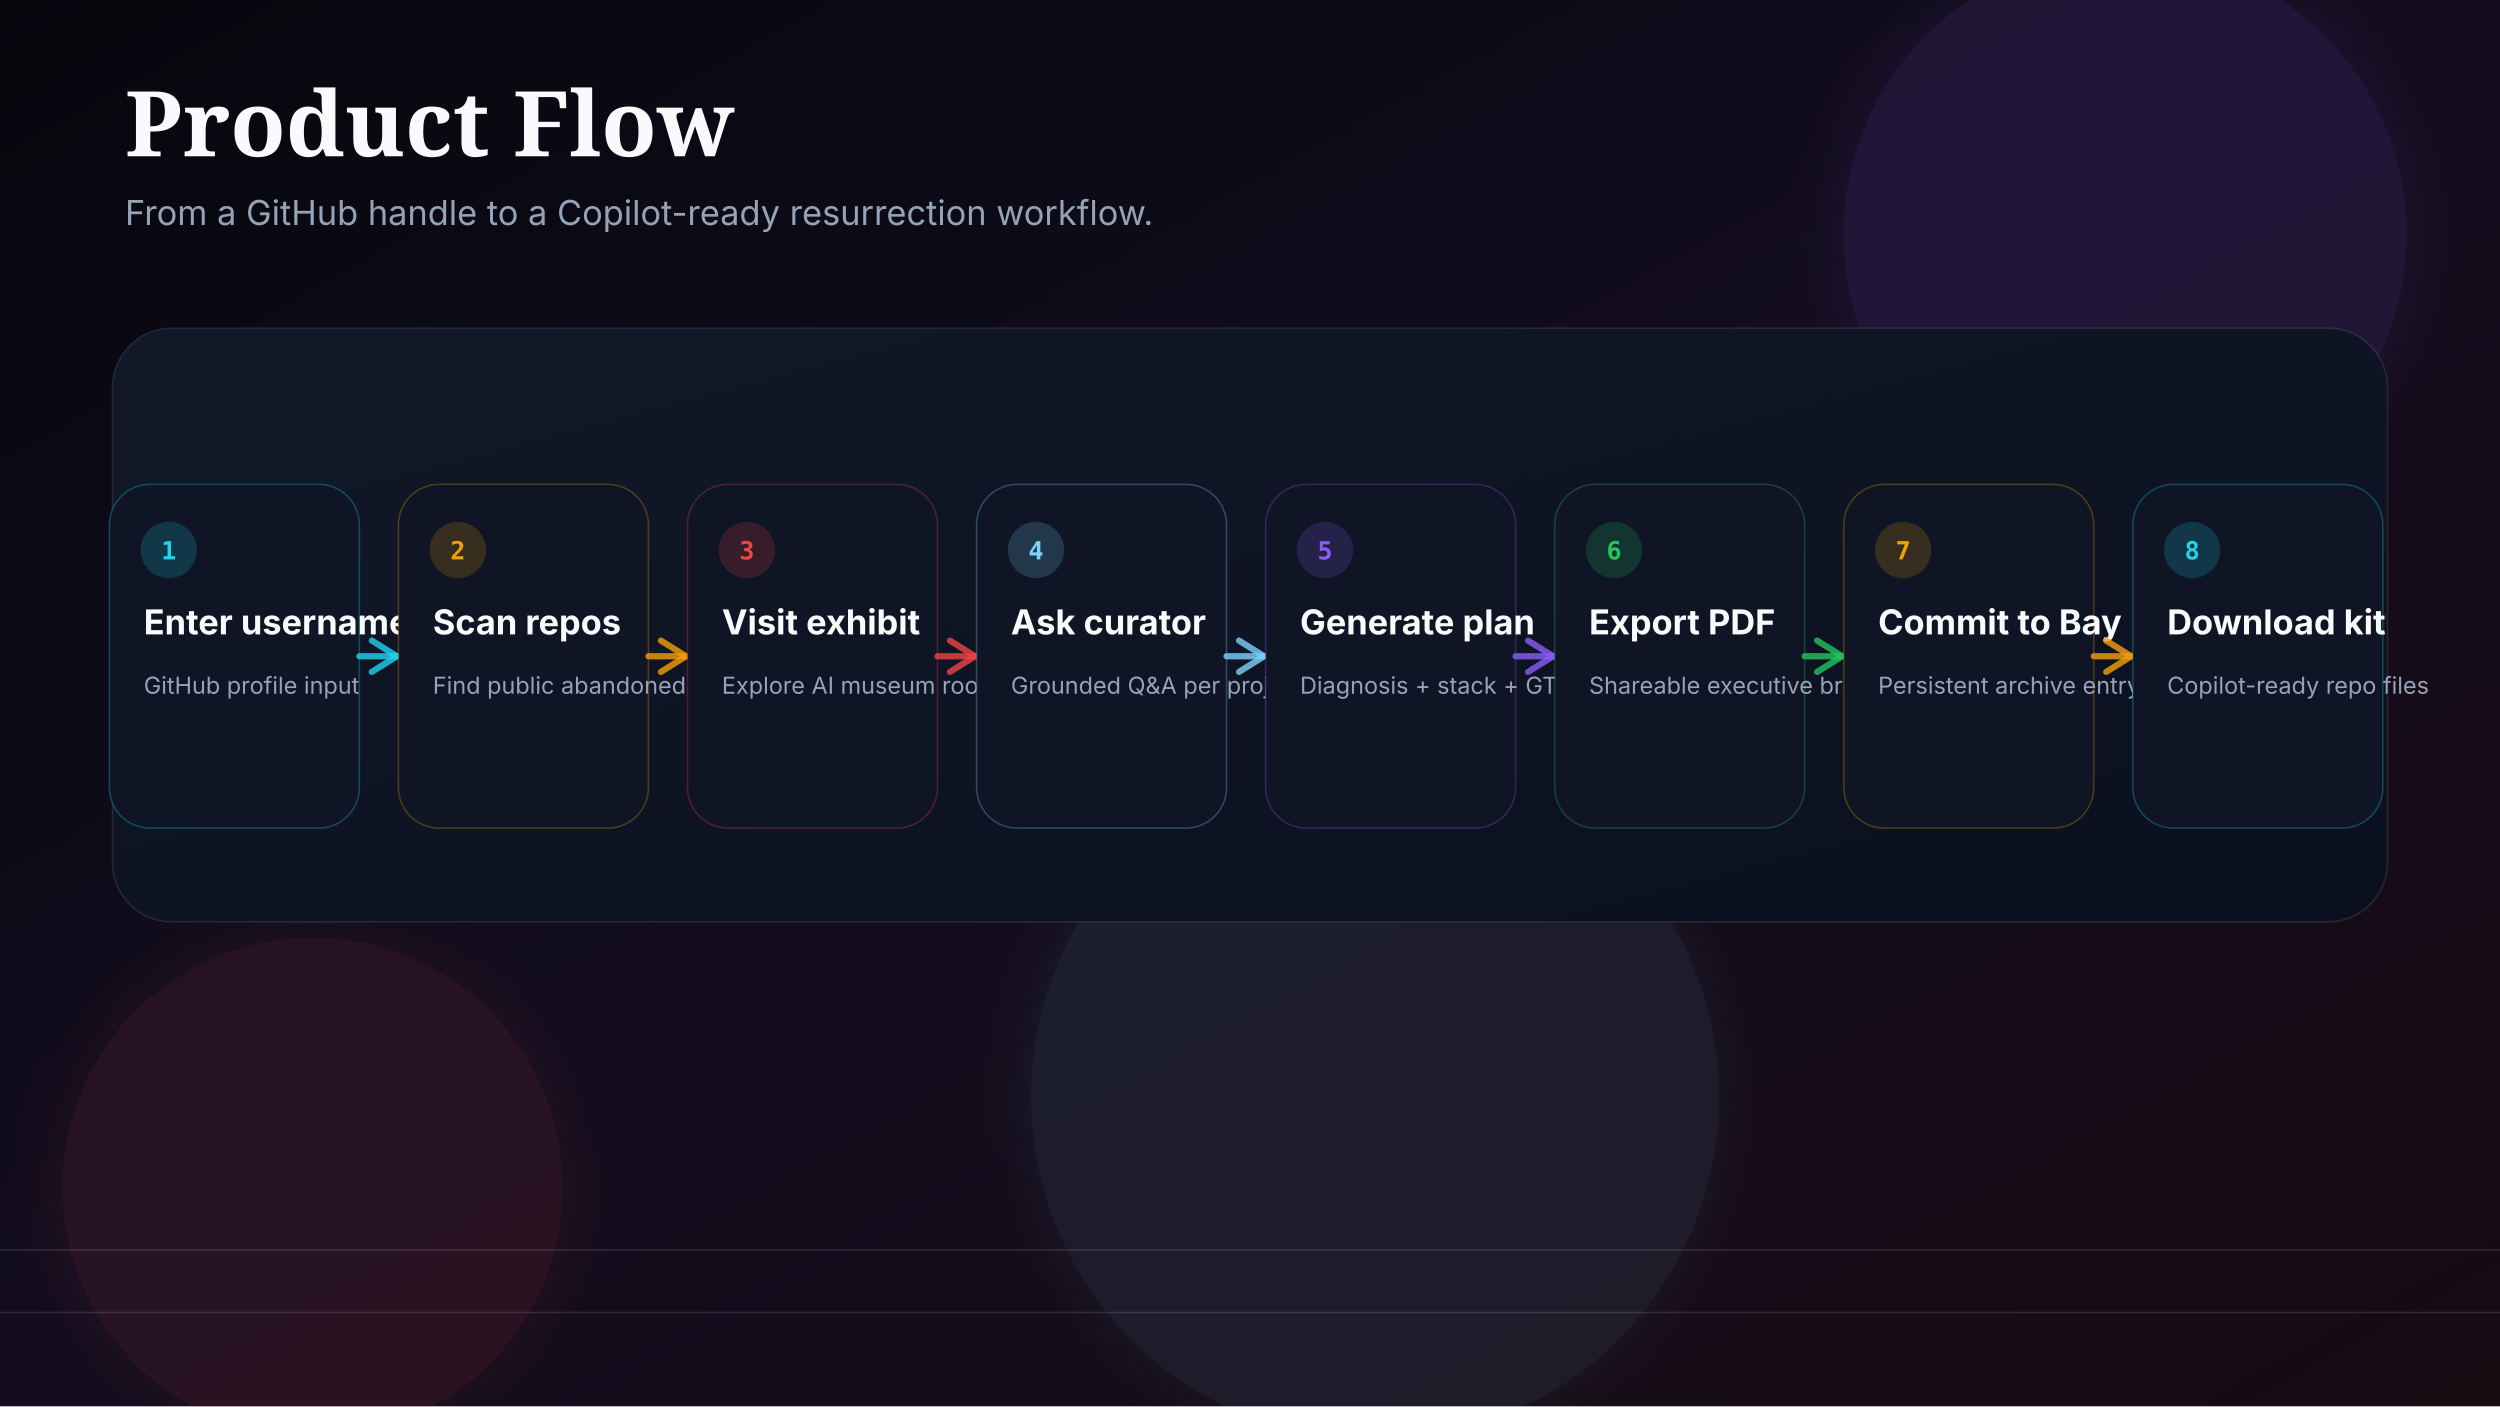
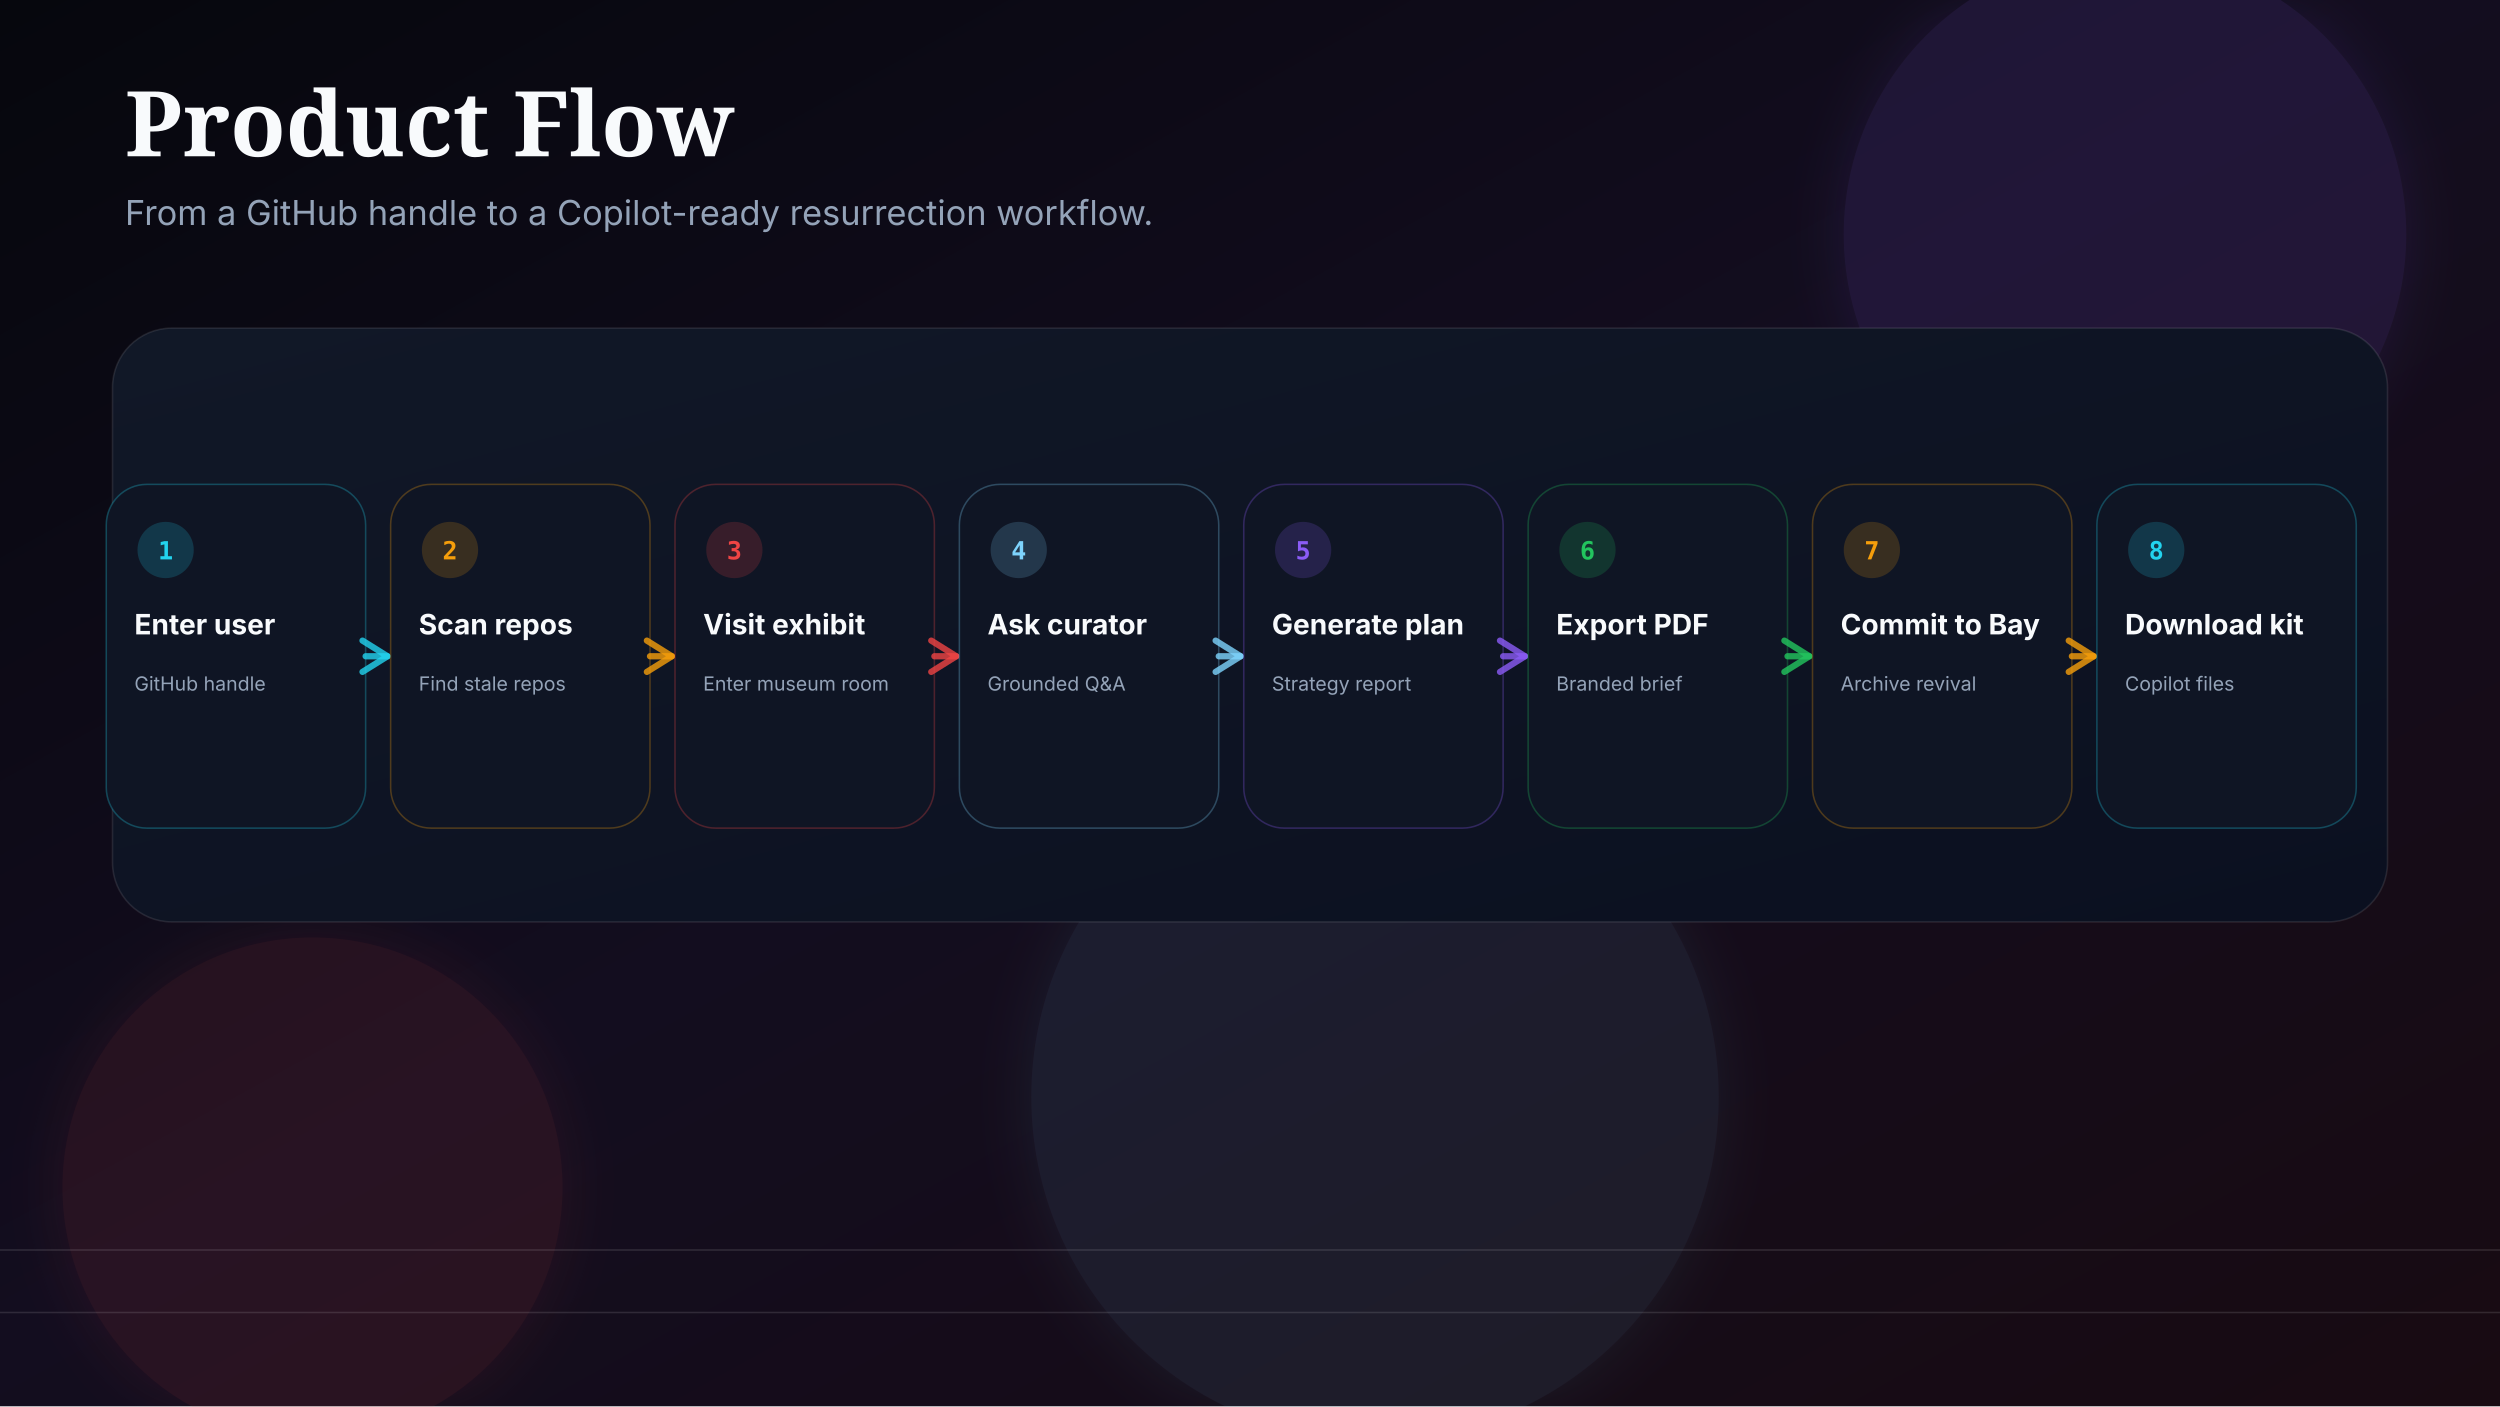
<svg xmlns="http://www.w3.org/2000/svg" width="1600" height="900" viewBox="0 0 1600 900" fill="none" role="img" aria-labelledby="title desc">
  <defs>
    <linearGradient id="bgGradient" x1="0" y1="0" x2="1" y2="1">
      <stop offset="0%" stop-color="#06070d" />
      <stop offset="48%" stop-color="#130d1f" />
      <stop offset="100%" stop-color="#180b12" />
    </linearGradient>
    <linearGradient id="cardGradient" x1="0" y1="0" x2="1" y2="1">
      <stop offset="0%" stop-color="#111827" />
      <stop offset="100%" stop-color="#0b1020" />
    </linearGradient>
    <linearGradient id="accentGradient" x1="0" y1="0" x2="1" y2="0">
      <stop offset="0%" stop-color="#22d3ee" />
      <stop offset="50%" stop-color="#8b5cf6" />
      <stop offset="100%" stop-color="#ef4444" />
    </linearGradient>
    <filter id="softGlow" x="-50%" y="-50%" width="200%" height="200%">
      <feGaussianBlur stdDeviation="18" result="blur" />
      <feMerge>
        <feMergeNode in="blur" />
        <feMergeNode in="SourceGraphic" />
      </feMerge>
    </filter>
    <filter id="cardShadow" x="-30%" y="-30%" width="160%" height="160%">
      <feDropShadow dx="0" dy="28" stdDeviation="28" flood-color="#000000" flood-opacity="0.45" />
    </filter>
  </defs>
  <rect width="1600" height="900" fill="url(#bgGradient)" />
  <circle cx="1360" cy="150" r="180" fill="#8b5cf6" opacity="0.12" filter="url(#softGlow)" />
  <circle cx="200" cy="760" r="160" fill="#ef4444" opacity="0.1" filter="url(#softGlow)" />
  <circle cx="880" cy="702" r="220" fill="#7dd3fc" opacity="0.08" filter="url(#softGlow)" />
  <g opacity="0.12">
    <path d="M0 800 H1600" stroke="#ffffff" stroke-width="1" />
    <path d="M0 840 H1600" stroke="#ffffff" stroke-width="1" />
  </g>
  <text x="80" y="100" fill="#f8fafc" font-family="Cinzel, Georgia, serif" font-size="58" font-weight="700">Product Flow</text>
  <text x="80" y="144" fill="#94a3b8" font-family="Inter, Arial, sans-serif" font-size="22">From a GitHub handle to a Copilot-ready resurrection workflow.</text>
  <rect x="72" y="210" width="1456" height="380" rx="38" fill="url(#cardGradient)" stroke="rgba(255,255,255,0.1)" />
-   <g transform="translate(70 310)">
-     <rect width="160" height="220" rx="26" fill="#0f1524" stroke="#22d3ee" stroke-opacity="0.28" />
+   <g transform="translate(68 310)">
+     <rect width="166" height="220" rx="26" fill="#0f1524" stroke="#22d3ee" stroke-opacity="0.28" />
    <circle cx="38" cy="42" r="18" fill="#22d3ee" opacity="0.18" />
    <text x="38" y="48" text-anchor="middle" fill="#22d3ee" font-family="'JetBrains Mono', monospace" font-size="16" font-weight="700">1</text>
-     <text x="22" y="96" fill="#f8fafc" font-family="Inter, Arial, sans-serif" font-size="22" font-weight="700">Enter username</text>
-     <text x="22" y="134" fill="#94a3b8" font-family="Inter, Arial, sans-serif" font-size="15">GitHub profile input</text>
+     <text x="18" y="96" fill="#f8fafc" font-family="Inter, Arial, sans-serif" font-size="18" font-weight="700">Enter user</text>
+     <text x="18" y="132" fill="#94a3b8" font-family="Inter, Arial, sans-serif" font-size="12.5">GitHub handle</text>
  </g>
  <g>
-     <path d="M230 420 C 242 420, 242 420, 254 420" stroke="#22d3ee" stroke-width="4" stroke-linecap="round" stroke-opacity="0.8" />
-     <path d="M238 410 L254 420 L238 430" stroke="#22d3ee" stroke-width="4" stroke-linecap="round" stroke-linejoin="round" stroke-opacity="0.8" />
+     <path d="M234 420 C 241 420, 241 420, 248 420" stroke="#22d3ee" stroke-width="4" stroke-linecap="round" stroke-opacity="0.8" />
+     <path d="M232 410 L248 420 L232 430" stroke="#22d3ee" stroke-width="4" stroke-linecap="round" stroke-linejoin="round" stroke-opacity="0.8" />
  </g>
-   <g transform="translate(255 310)">
-     <rect width="160" height="220" rx="26" fill="#0f1524" stroke="#f59e0b" stroke-opacity="0.28" />
+   <g transform="translate(250 310)">
+     <rect width="166" height="220" rx="26" fill="#0f1524" stroke="#f59e0b" stroke-opacity="0.28" />
    <circle cx="38" cy="42" r="18" fill="#f59e0b" opacity="0.18" />
    <text x="38" y="48" text-anchor="middle" fill="#f59e0b" font-family="'JetBrains Mono', monospace" font-size="16" font-weight="700">2</text>
-     <text x="22" y="96" fill="#f8fafc" font-family="Inter, Arial, sans-serif" font-size="22" font-weight="700">Scan repos</text>
-     <text x="22" y="134" fill="#94a3b8" font-family="Inter, Arial, sans-serif" font-size="15">Find public abandoned work</text>
+     <text x="18" y="96" fill="#f8fafc" font-family="Inter, Arial, sans-serif" font-size="18" font-weight="700">Scan repos</text>
+     <text x="18" y="132" fill="#94a3b8" font-family="Inter, Arial, sans-serif" font-size="12.5">Find stale repos</text>
  </g>
  <g>
-     <path d="M415 420 C 427 420, 427 420, 439 420" stroke="#f59e0b" stroke-width="4" stroke-linecap="round" stroke-opacity="0.8" />
-     <path d="M423 410 L439 420 L423 430" stroke="#f59e0b" stroke-width="4" stroke-linecap="round" stroke-linejoin="round" stroke-opacity="0.8" />
+     <path d="M416 420 C 423 420, 423 420, 430 420" stroke="#f59e0b" stroke-width="4" stroke-linecap="round" stroke-opacity="0.8" />
+     <path d="M414 410 L430 420 L414 430" stroke="#f59e0b" stroke-width="4" stroke-linecap="round" stroke-linejoin="round" stroke-opacity="0.8" />
  </g>
-   <g transform="translate(440 310)">
-     <rect width="160" height="220" rx="26" fill="#0f1524" stroke="#ef4444" stroke-opacity="0.28" />
+   <g transform="translate(432 310)">
+     <rect width="166" height="220" rx="26" fill="#0f1524" stroke="#ef4444" stroke-opacity="0.28" />
    <circle cx="38" cy="42" r="18" fill="#ef4444" opacity="0.18" />
    <text x="38" y="48" text-anchor="middle" fill="#ef4444" font-family="'JetBrains Mono', monospace" font-size="16" font-weight="700">3</text>
-     <text x="22" y="96" fill="#f8fafc" font-family="Inter, Arial, sans-serif" font-size="22" font-weight="700">Visit exhibit</text>
-     <text x="22" y="134" fill="#94a3b8" font-family="Inter, Arial, sans-serif" font-size="15">Explore AI museum room</text>
+     <text x="18" y="96" fill="#f8fafc" font-family="Inter, Arial, sans-serif" font-size="18" font-weight="700">Visit exhibit</text>
+     <text x="18" y="132" fill="#94a3b8" font-family="Inter, Arial, sans-serif" font-size="12.5">Enter museum room</text>
  </g>
  <g>
-     <path d="M600 420 C 612 420, 612 420, 624 420" stroke="#ef4444" stroke-width="4" stroke-linecap="round" stroke-opacity="0.8" />
-     <path d="M608 410 L624 420 L608 430" stroke="#ef4444" stroke-width="4" stroke-linecap="round" stroke-linejoin="round" stroke-opacity="0.8" />
+     <path d="M598 420 C 605 420, 605 420, 612 420" stroke="#ef4444" stroke-width="4" stroke-linecap="round" stroke-opacity="0.8" />
+     <path d="M596 410 L612 420 L596 430" stroke="#ef4444" stroke-width="4" stroke-linecap="round" stroke-linejoin="round" stroke-opacity="0.8" />
  </g>
-   <g transform="translate(625 310)">
-     <rect width="160" height="220" rx="26" fill="#0f1524" stroke="#7dd3fc" stroke-opacity="0.28" />
+   <g transform="translate(614 310)">
+     <rect width="166" height="220" rx="26" fill="#0f1524" stroke="#7dd3fc" stroke-opacity="0.28" />
    <circle cx="38" cy="42" r="18" fill="#7dd3fc" opacity="0.18" />
    <text x="38" y="48" text-anchor="middle" fill="#7dd3fc" font-family="'JetBrains Mono', monospace" font-size="16" font-weight="700">4</text>
-     <text x="22" y="96" fill="#f8fafc" font-family="Inter, Arial, sans-serif" font-size="22" font-weight="700">Ask curator</text>
-     <text x="22" y="134" fill="#94a3b8" font-family="Inter, Arial, sans-serif" font-size="15">Grounded Q&amp;A per project</text>
+     <text x="18" y="96" fill="#f8fafc" font-family="Inter, Arial, sans-serif" font-size="18" font-weight="700">Ask curator</text>
+     <text x="18" y="132" fill="#94a3b8" font-family="Inter, Arial, sans-serif" font-size="12.5">Grounded Q&amp;A</text>
  </g>
  <g>
-     <path d="M785 420 C 797 420, 797 420, 809 420" stroke="#7dd3fc" stroke-width="4" stroke-linecap="round" stroke-opacity="0.8" />
-     <path d="M793 410 L809 420 L793 430" stroke="#7dd3fc" stroke-width="4" stroke-linecap="round" stroke-linejoin="round" stroke-opacity="0.8" />
+     <path d="M780 420 C 787 420, 787 420, 794 420" stroke="#7dd3fc" stroke-width="4" stroke-linecap="round" stroke-opacity="0.8" />
+     <path d="M778 410 L794 420 L778 430" stroke="#7dd3fc" stroke-width="4" stroke-linecap="round" stroke-linejoin="round" stroke-opacity="0.8" />
  </g>
-   <g transform="translate(810 310)">
-     <rect width="160" height="220" rx="26" fill="#0f1524" stroke="#8b5cf6" stroke-opacity="0.28" />
+   <g transform="translate(796 310)">
+     <rect width="166" height="220" rx="26" fill="#0f1524" stroke="#8b5cf6" stroke-opacity="0.28" />
    <circle cx="38" cy="42" r="18" fill="#8b5cf6" opacity="0.18" />
    <text x="38" y="48" text-anchor="middle" fill="#8b5cf6" font-family="'JetBrains Mono', monospace" font-size="16" font-weight="700">5</text>
-     <text x="22" y="96" fill="#f8fafc" font-family="Inter, Arial, sans-serif" font-size="22" font-weight="700">Generate plan</text>
-     <text x="22" y="134" fill="#94a3b8" font-family="Inter, Arial, sans-serif" font-size="15">Diagnosis + stack + GTM</text>
+     <text x="18" y="96" fill="#f8fafc" font-family="Inter, Arial, sans-serif" font-size="18" font-weight="700">Generate plan</text>
+     <text x="18" y="132" fill="#94a3b8" font-family="Inter, Arial, sans-serif" font-size="12.5">Strategy report</text>
  </g>
  <g>
-     <path d="M970 420 C 982 420, 982 420, 994 420" stroke="#8b5cf6" stroke-width="4" stroke-linecap="round" stroke-opacity="0.8" />
-     <path d="M978 410 L994 420 L978 430" stroke="#8b5cf6" stroke-width="4" stroke-linecap="round" stroke-linejoin="round" stroke-opacity="0.8" />
+     <path d="M962 420 C 969 420, 969 420, 976 420" stroke="#8b5cf6" stroke-width="4" stroke-linecap="round" stroke-opacity="0.8" />
+     <path d="M960 410 L976 420 L960 430" stroke="#8b5cf6" stroke-width="4" stroke-linecap="round" stroke-linejoin="round" stroke-opacity="0.8" />
  </g>
-   <g transform="translate(995 310)">
-     <rect width="160" height="220" rx="26" fill="#0f1524" stroke="#22c55e" stroke-opacity="0.28" />
+   <g transform="translate(978 310)">
+     <rect width="166" height="220" rx="26" fill="#0f1524" stroke="#22c55e" stroke-opacity="0.28" />
    <circle cx="38" cy="42" r="18" fill="#22c55e" opacity="0.18" />
    <text x="38" y="48" text-anchor="middle" fill="#22c55e" font-family="'JetBrains Mono', monospace" font-size="16" font-weight="700">6</text>
-     <text x="22" y="96" fill="#f8fafc" font-family="Inter, Arial, sans-serif" font-size="22" font-weight="700">Export PDF</text>
-     <text x="22" y="134" fill="#94a3b8" font-family="Inter, Arial, sans-serif" font-size="15">Shareable executive brief</text>
+     <text x="18" y="96" fill="#f8fafc" font-family="Inter, Arial, sans-serif" font-size="18" font-weight="700">Export PDF</text>
+     <text x="18" y="132" fill="#94a3b8" font-family="Inter, Arial, sans-serif" font-size="12.5">Branded brief</text>
  </g>
  <g>
-     <path d="M1155 420 C 1167 420, 1167 420, 1179 420" stroke="#22c55e" stroke-width="4" stroke-linecap="round" stroke-opacity="0.8" />
-     <path d="M1163 410 L1179 420 L1163 430" stroke="#22c55e" stroke-width="4" stroke-linecap="round" stroke-linejoin="round" stroke-opacity="0.8" />
+     <path d="M1144 420 C 1151 420, 1151 420, 1158 420" stroke="#22c55e" stroke-width="4" stroke-linecap="round" stroke-opacity="0.8" />
+     <path d="M1142 410 L1158 420 L1142 430" stroke="#22c55e" stroke-width="4" stroke-linecap="round" stroke-linejoin="round" stroke-opacity="0.8" />
  </g>
-   <g transform="translate(1180 310)">
-     <rect width="160" height="220" rx="26" fill="#0f1524" stroke="#f59e0b" stroke-opacity="0.28" />
+   <g transform="translate(1160 310)">
+     <rect width="166" height="220" rx="26" fill="#0f1524" stroke="#f59e0b" stroke-opacity="0.28" />
    <circle cx="38" cy="42" r="18" fill="#f59e0b" opacity="0.18" />
    <text x="38" y="48" text-anchor="middle" fill="#f59e0b" font-family="'JetBrains Mono', monospace" font-size="16" font-weight="700">7</text>
-     <text x="22" y="96" fill="#f8fafc" font-family="Inter, Arial, sans-serif" font-size="22" font-weight="700">Commit to Bay</text>
-     <text x="22" y="134" fill="#94a3b8" font-family="Inter, Arial, sans-serif" font-size="15">Persistent archive entry</text>
+     <text x="18" y="96" fill="#f8fafc" font-family="Inter, Arial, sans-serif" font-size="18" font-weight="700">Commit to Bay</text>
+     <text x="18" y="132" fill="#94a3b8" font-family="Inter, Arial, sans-serif" font-size="12.5">Archive revival</text>
  </g>
  <g>
-     <path d="M1340 420 C 1352 420, 1352 420, 1364 420" stroke="#f59e0b" stroke-width="4" stroke-linecap="round" stroke-opacity="0.8" />
-     <path d="M1348 410 L1364 420 L1348 430" stroke="#f59e0b" stroke-width="4" stroke-linecap="round" stroke-linejoin="round" stroke-opacity="0.8" />
+     <path d="M1326 420 C 1333 420, 1333 420, 1340 420" stroke="#f59e0b" stroke-width="4" stroke-linecap="round" stroke-opacity="0.8" />
+     <path d="M1324 410 L1340 420 L1324 430" stroke="#f59e0b" stroke-width="4" stroke-linecap="round" stroke-linejoin="round" stroke-opacity="0.8" />
  </g>
-   <g transform="translate(1365 310)">
-     <rect width="160" height="220" rx="26" fill="#0f1524" stroke="#22d3ee" stroke-opacity="0.28" />
+   <g transform="translate(1342 310)">
+     <rect width="166" height="220" rx="26" fill="#0f1524" stroke="#22d3ee" stroke-opacity="0.28" />
    <circle cx="38" cy="42" r="18" fill="#22d3ee" opacity="0.18" />
    <text x="38" y="48" text-anchor="middle" fill="#22d3ee" font-family="'JetBrains Mono', monospace" font-size="16" font-weight="700">8</text>
-     <text x="22" y="96" fill="#f8fafc" font-family="Inter, Arial, sans-serif" font-size="22" font-weight="700">Download kit</text>
-     <text x="22" y="134" fill="#94a3b8" font-family="Inter, Arial, sans-serif" font-size="15">Copilot-ready repo files</text>
+     <text x="18" y="96" fill="#f8fafc" font-family="Inter, Arial, sans-serif" font-size="18" font-weight="700">Download kit</text>
+     <text x="18" y="132" fill="#94a3b8" font-family="Inter, Arial, sans-serif" font-size="12.5">Copilot files</text>
  </g>
</svg>
